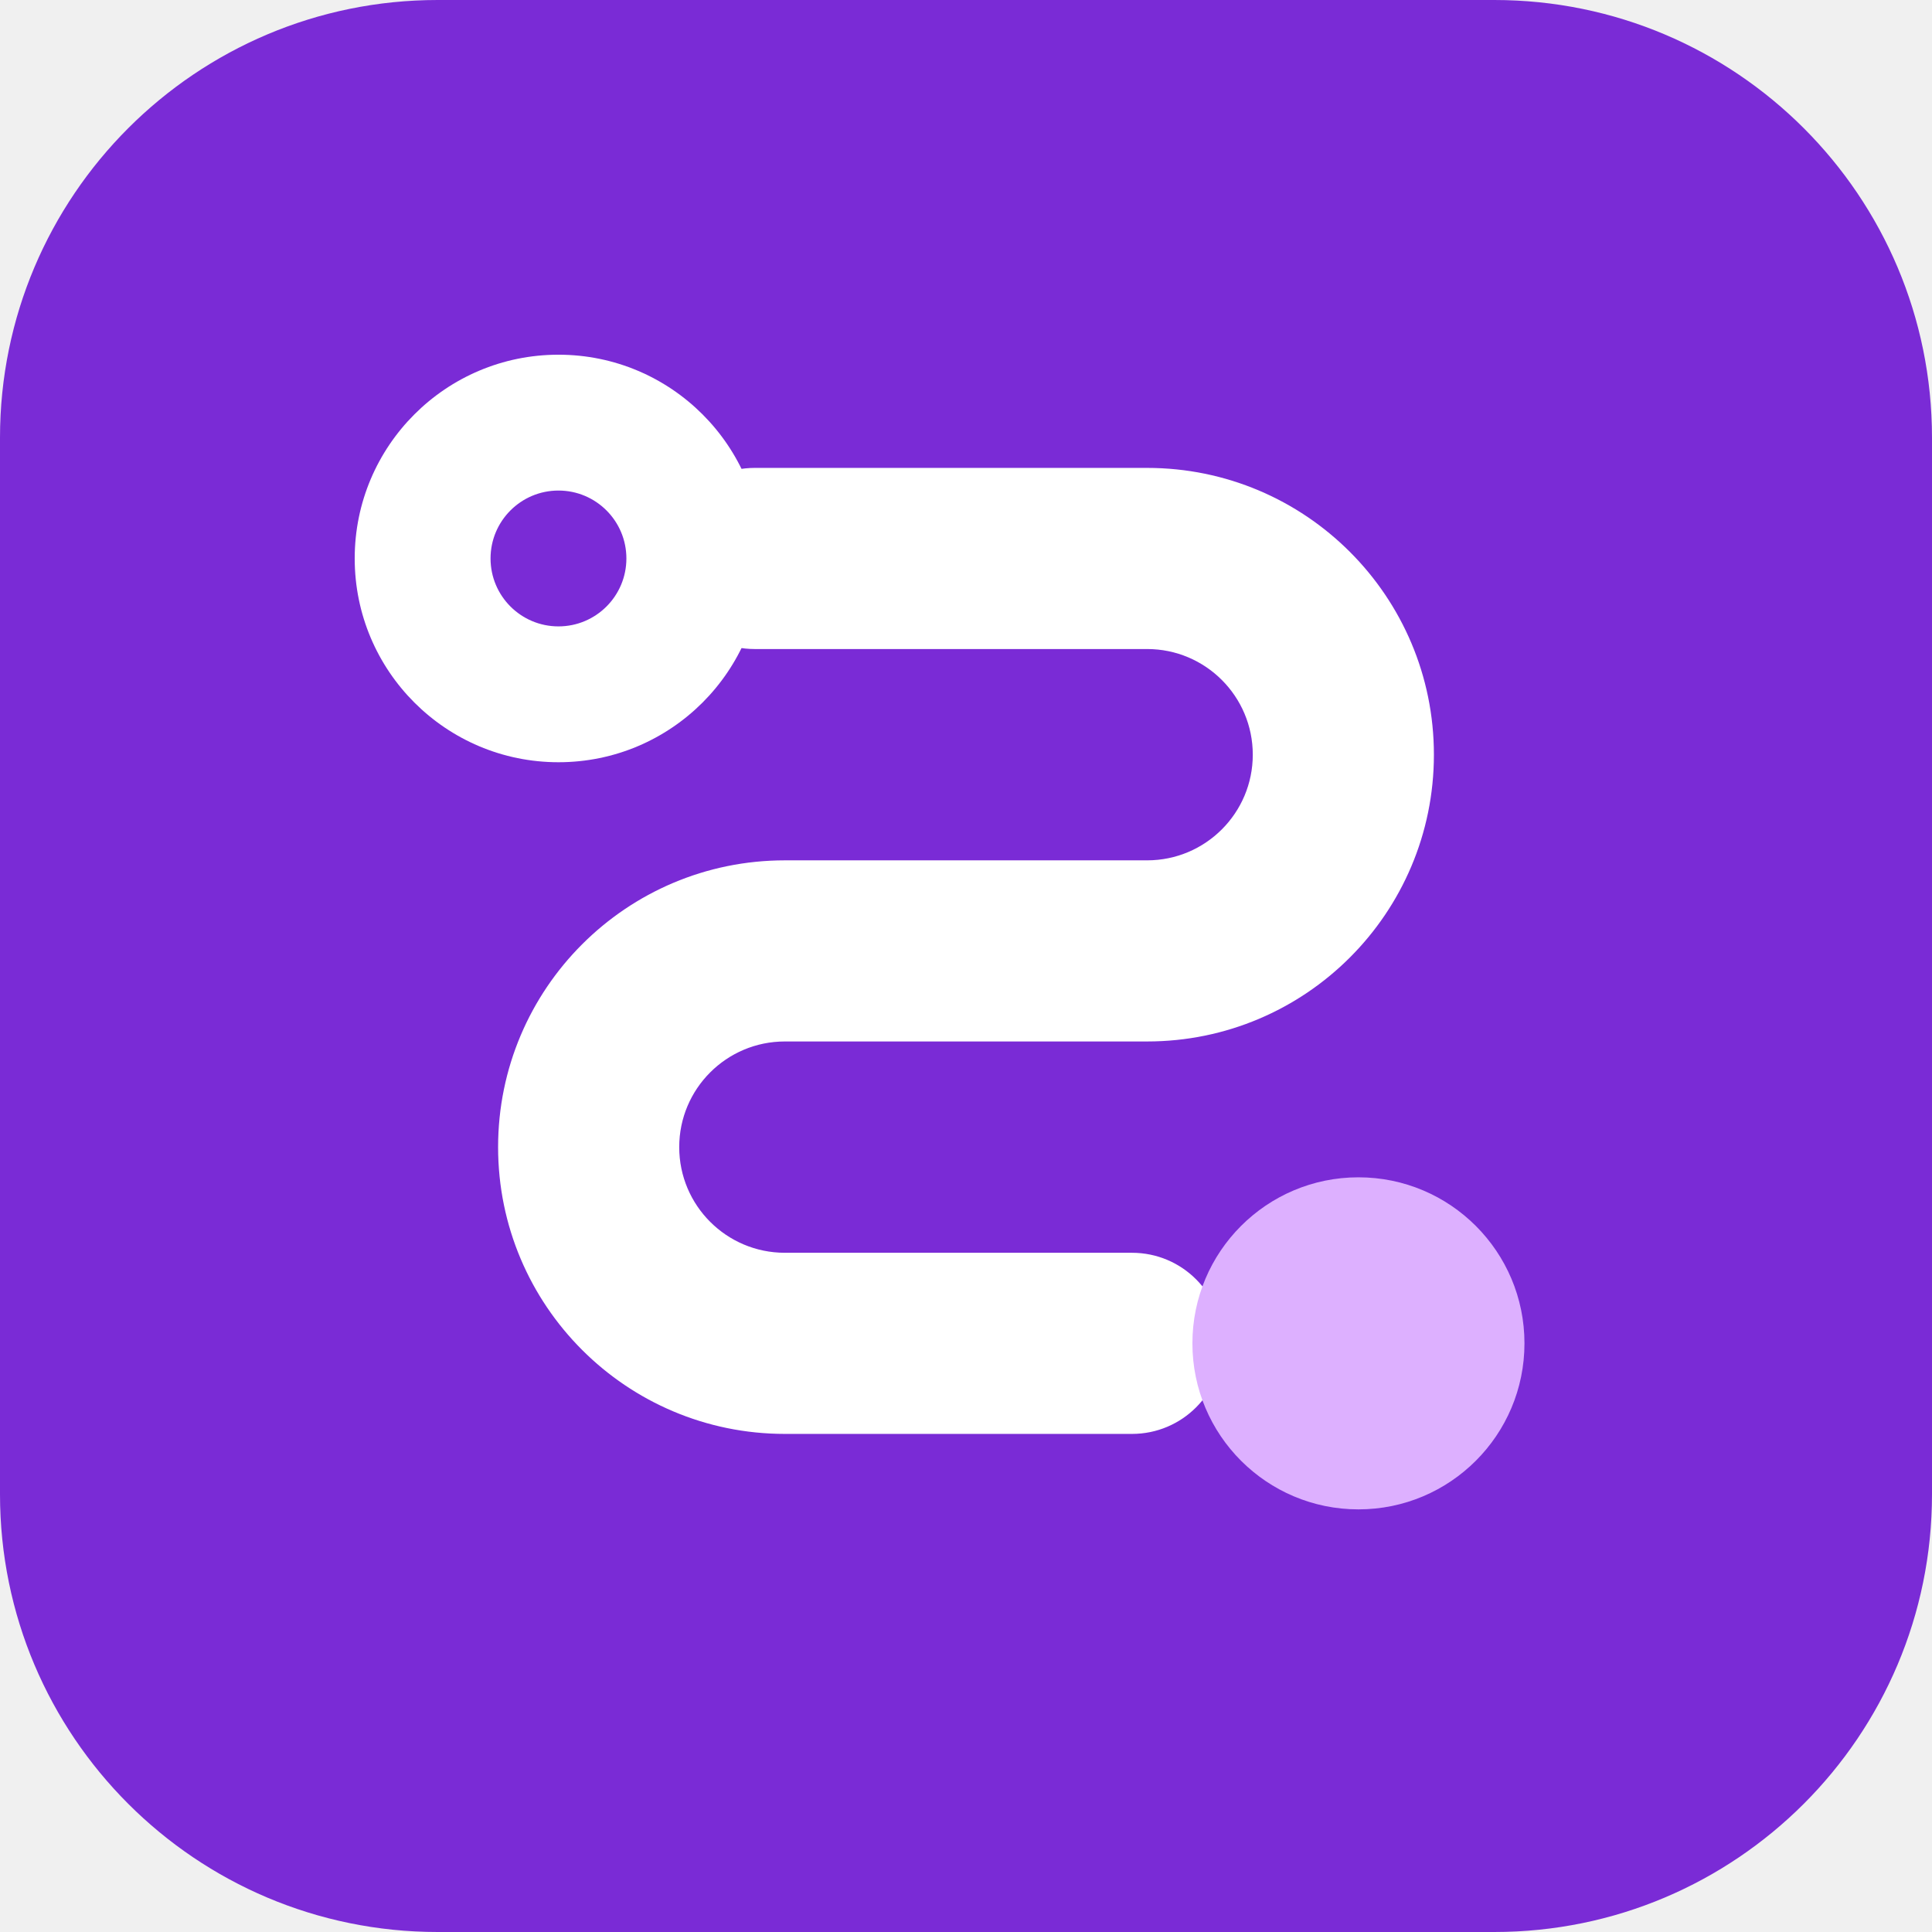
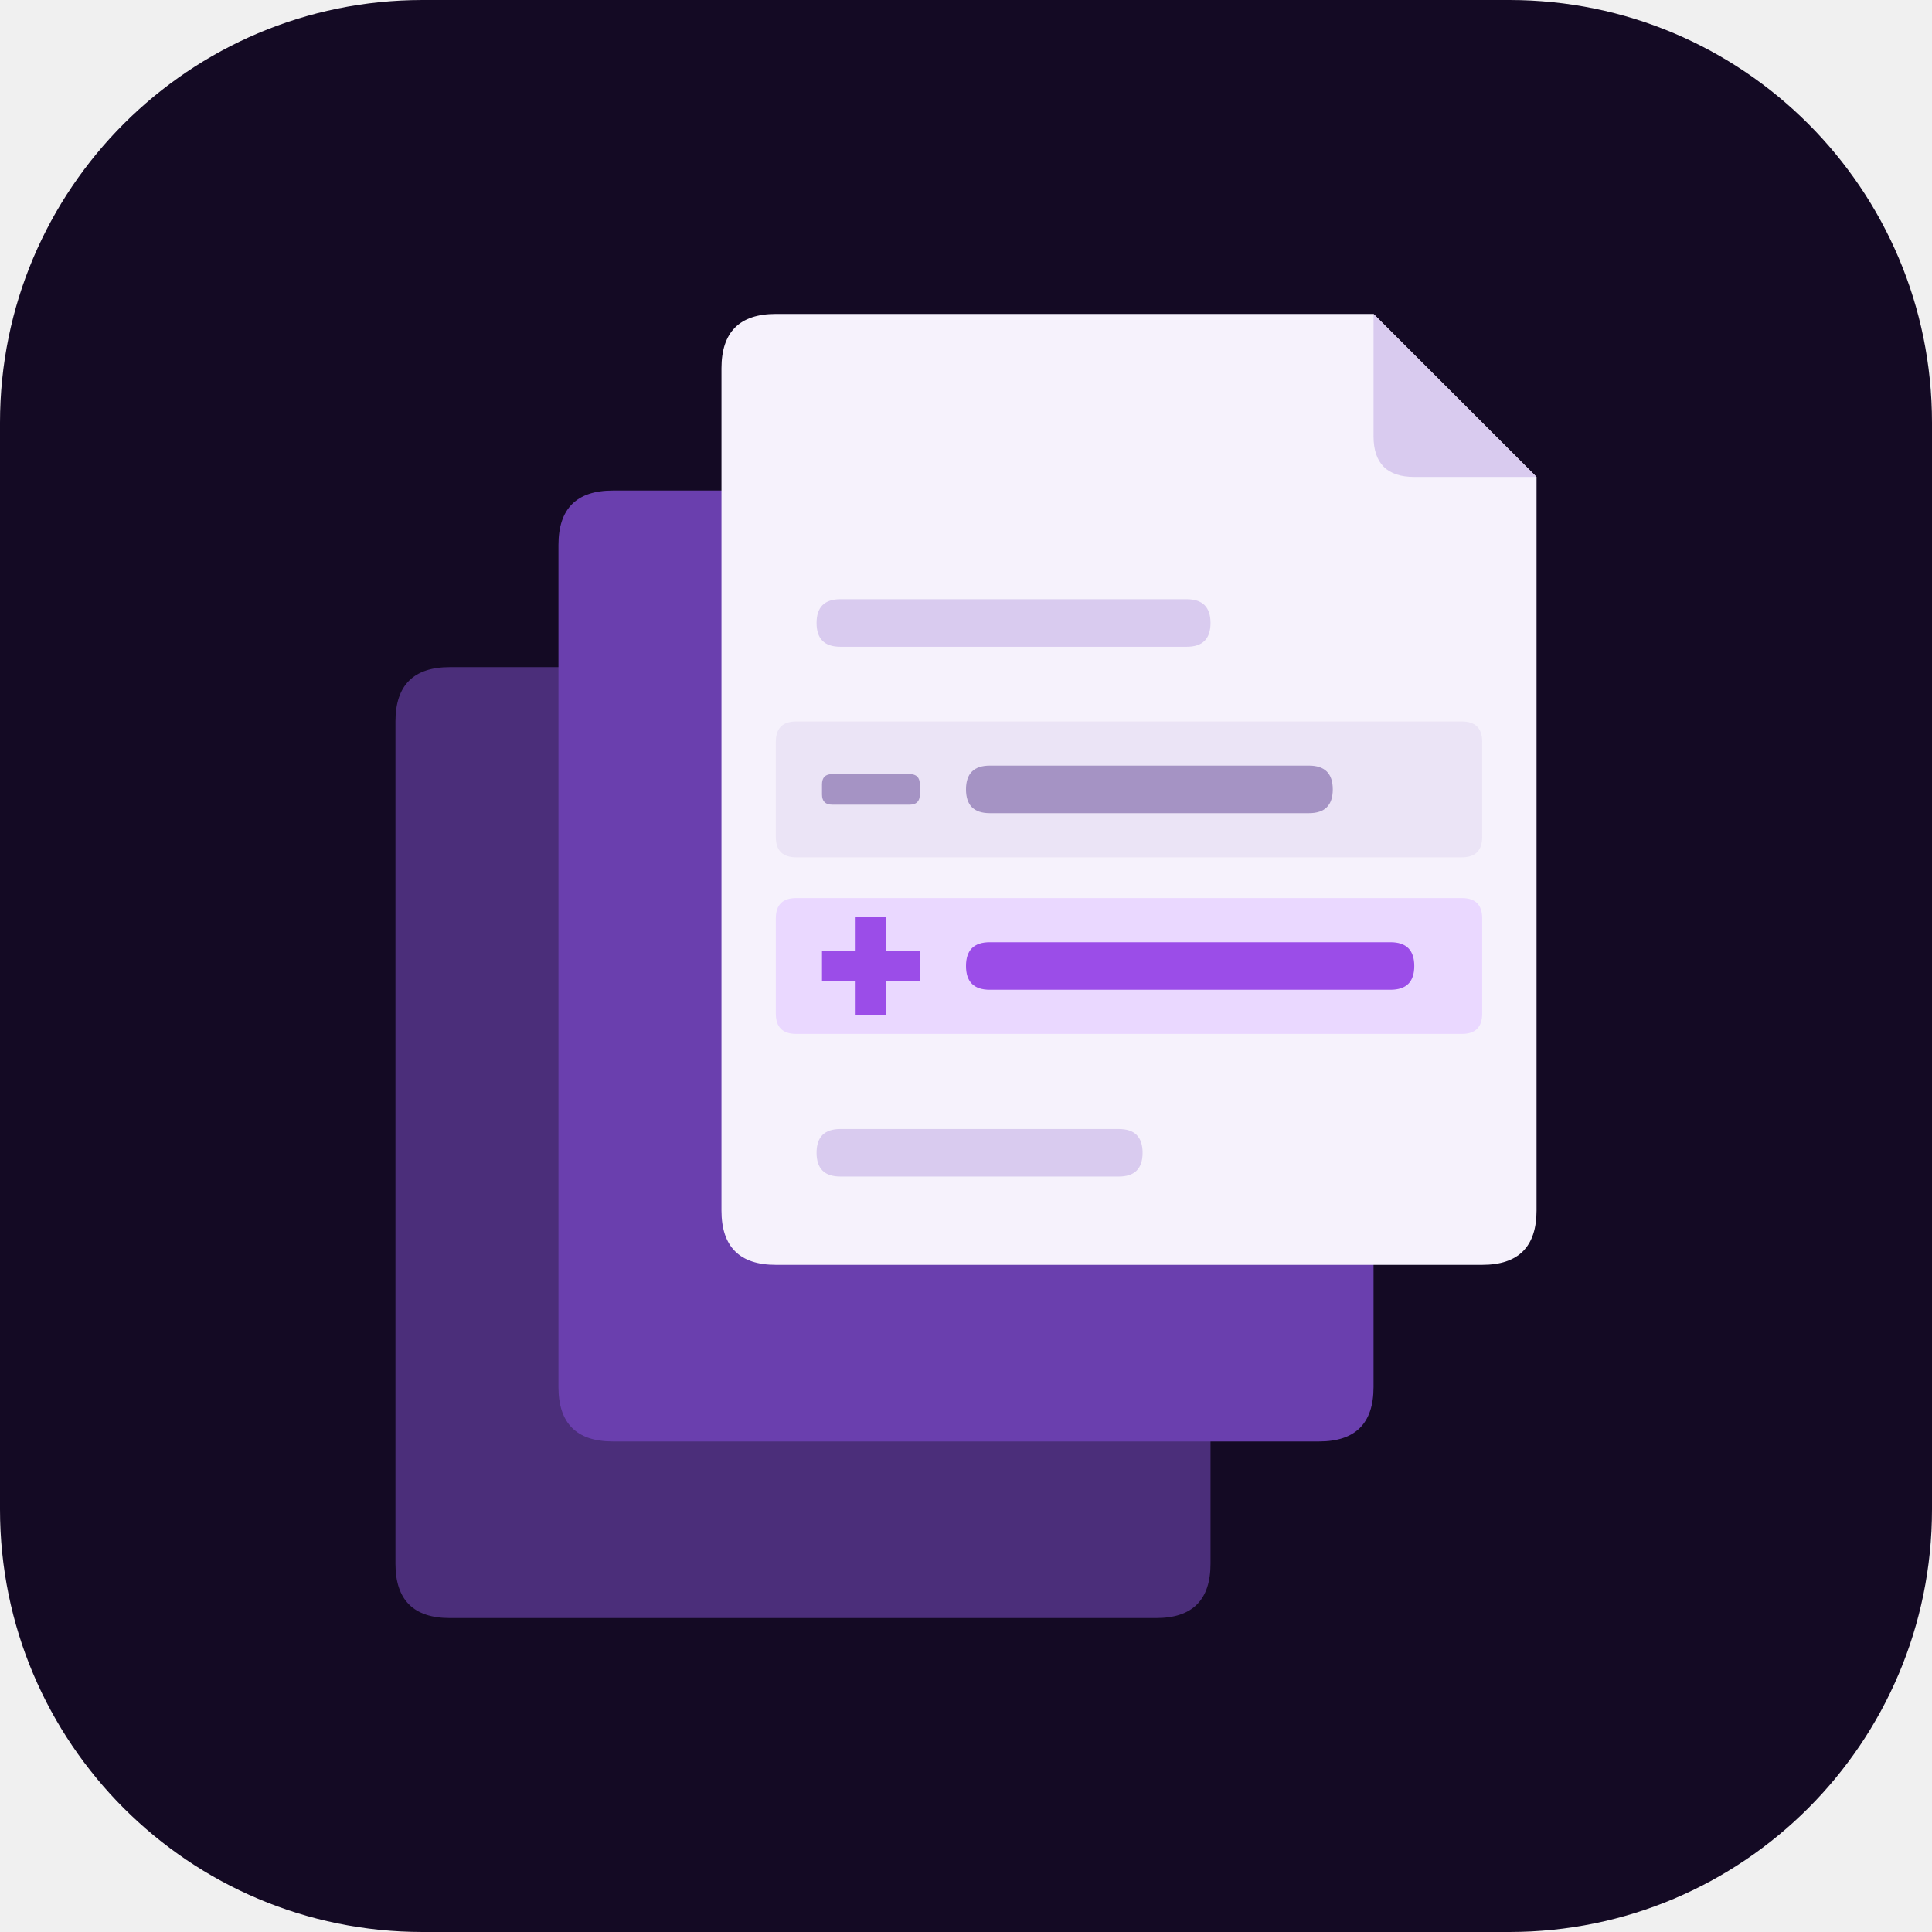
- <svg xmlns="http://www.w3.org/2000/svg" viewBox="0 0 256 256">
-   <rect width="256" height="256" rx="58" fill="#7a2bd6" />
-   <g transform="translate(0 -2)">
-     <path fill-rule="evenodd" d="M47 76A27 27 0 1 0 101 76A27 27 0 1 0 47 76ZM65 76A9 9 0 1 0 83 76A9 9 0 1 0 65 76Z" fill="#ffffff" />
-     <path d="M100 64H152A38 38 0 0 1 152 140H104A14 14 0 0 0 104 168H150A12 12 0 0 1 150 192H104A38 38 0 0 1 104 116H152A14 14 0 0 0 152 88H100A12 12 0 0 1 100 64Z" fill="#ffffff" />
-     <path d="M158 180A22 22 0 1 0 202 180A22 22 0 1 0 158 180Z" fill="#ddb0ff" />
+ <svg xmlns="http://www.w3.org/2000/svg" viewBox="0 0 256 256" role="img">
+   <rect width="256" height="256" rx="56" fill="#140a24" />
+   <g transform="translate(128 128) scale(0.9) translate(-128 -128)">
+     <path d="M52 84H140L164 108V216Q164 224 156 224H52Q44 224 44 216V92Q44 84 52 84Z" fill="#4b2e7a" />
+     <path d="M76 58H164L188 82V190Q188 198 180 198H76Q68 198 68 190V66Q68 58 76 58Z" fill="#6a3fae" />
+     <path d="M100 32H188L212 56V164Q212 172 204 172H100Q92 172 92 164V40Q92 32 100 32Z" fill="#f6f2fc" />
+     <path d="M188 32V50Q188 56 194 56H212Z" fill="#d9cbef" />
+     <path d="M109.5 74H160.5Q164 74 164 77.5V77.5Q164 81 160.5 81H109.5Q106 81 106 77.5V77.5Q106 74 109.5 74Z M109.5 152H150.5Q154 152 154 155.5V155.5Q154 159 150.5 159H109.5Q106 159 106 155.5V155.5Q106 152 109.5 152Z" fill="#d9cbef" />
+     <path d="M103 92H201Q204 92 204 95V109Q204 112 201 112H103Q100 112 100 109V95Q100 92 103 92Z" fill="#ebe4f6" />
+     <path d="M108.3 99.75H119.7Q121.2 99.75 121.2 101.25V102.75Q121.2 104.25 119.7 104.25H108.3Q106.8 104.25 106.8 102.75V101.25Q106.8 99.75 108.3 99.75Z M131.5 98.5H178.5Q182 98.5 182 102V102Q182 105.5 178.5 105.5H131.5Q128 105.5 128 102V102Q128 98.5 131.5 98.5Z" fill="#a593c4" />
+     <path d="M103 118H201Q204 118 204 121V135Q204 138 201 138H103Q100 138 100 135V121Q100 118 103 118Z" fill="#ead8ff" />
+     <path d="M111.75 120.8H116.25V125.75H121.2V130.25H116.25V135.2H111.75V130.25H106.8V125.75H111.75Z M131.5 124.5H190.5Q194 124.5 194 128V128Q194 131.5 190.5 131.5H131.5Q128 131.5 128 128V128Q128 124.5 131.5 124.5Z" fill="#9b4de8" />
  </g>
</svg>
